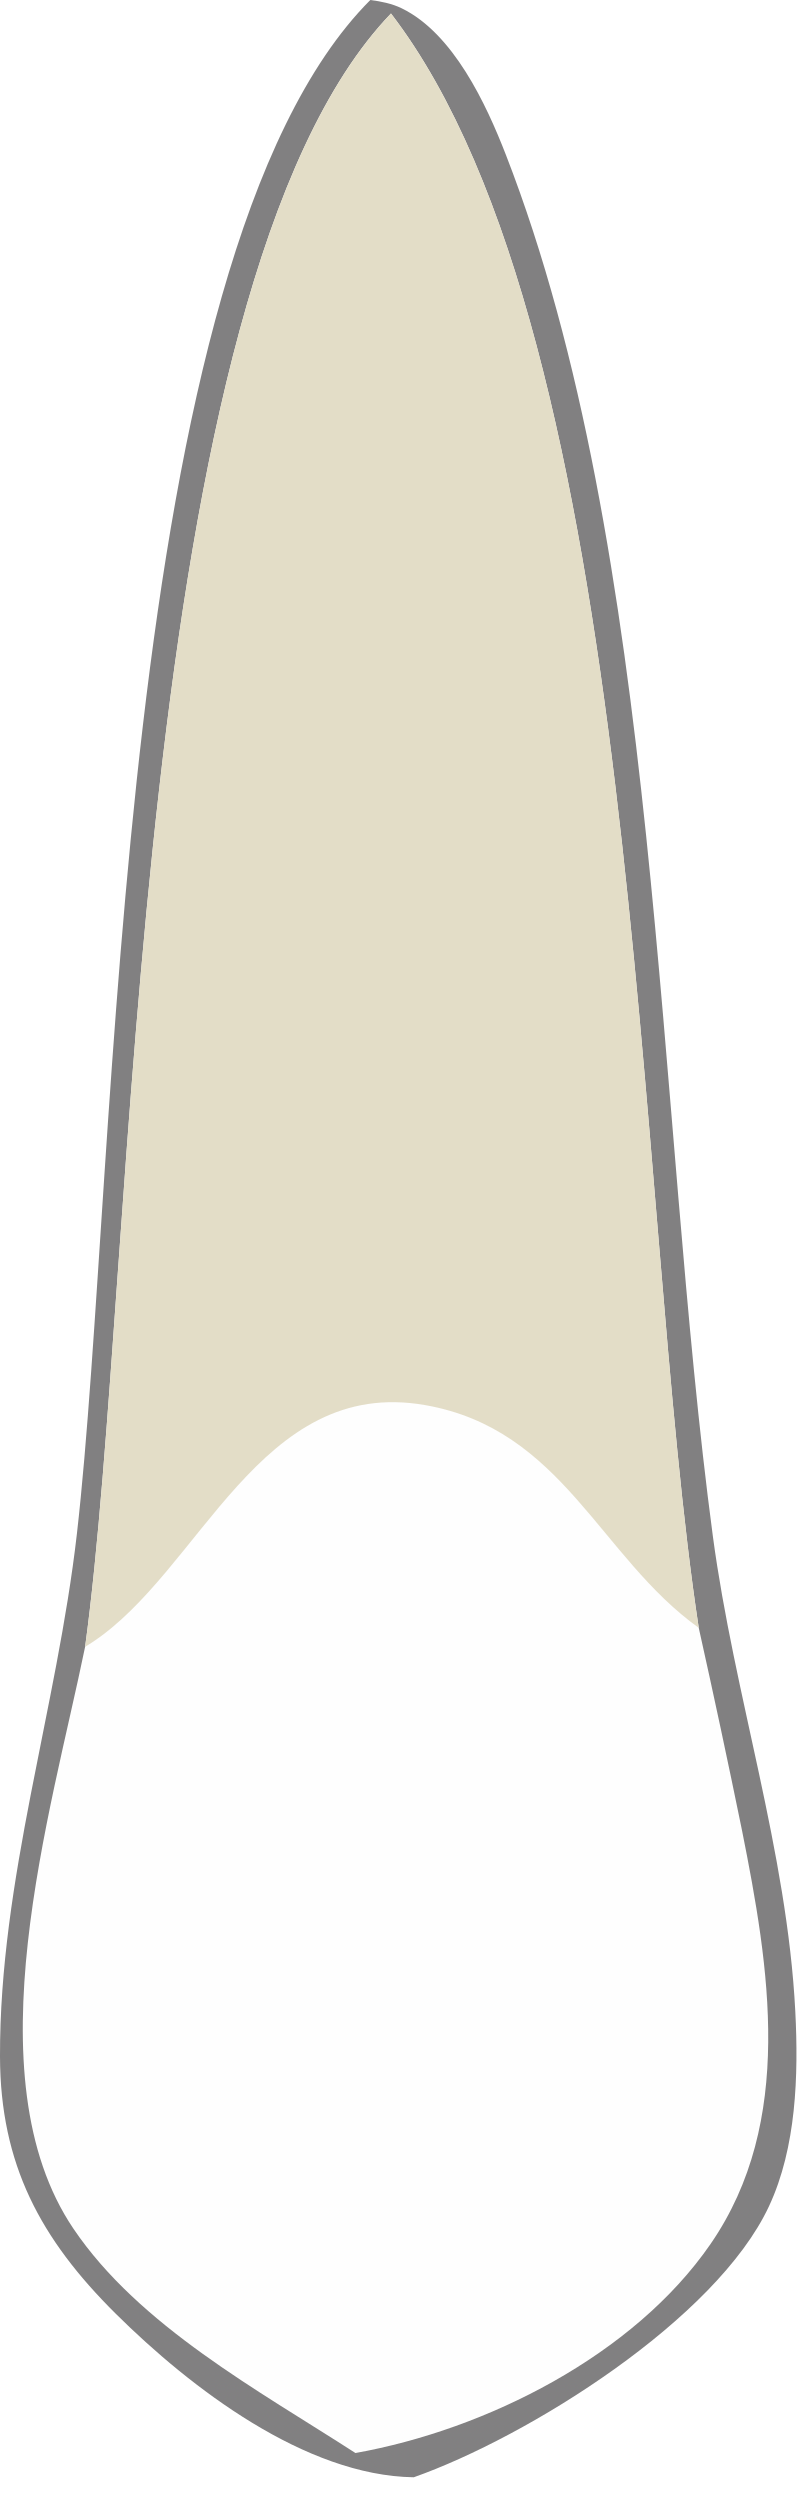
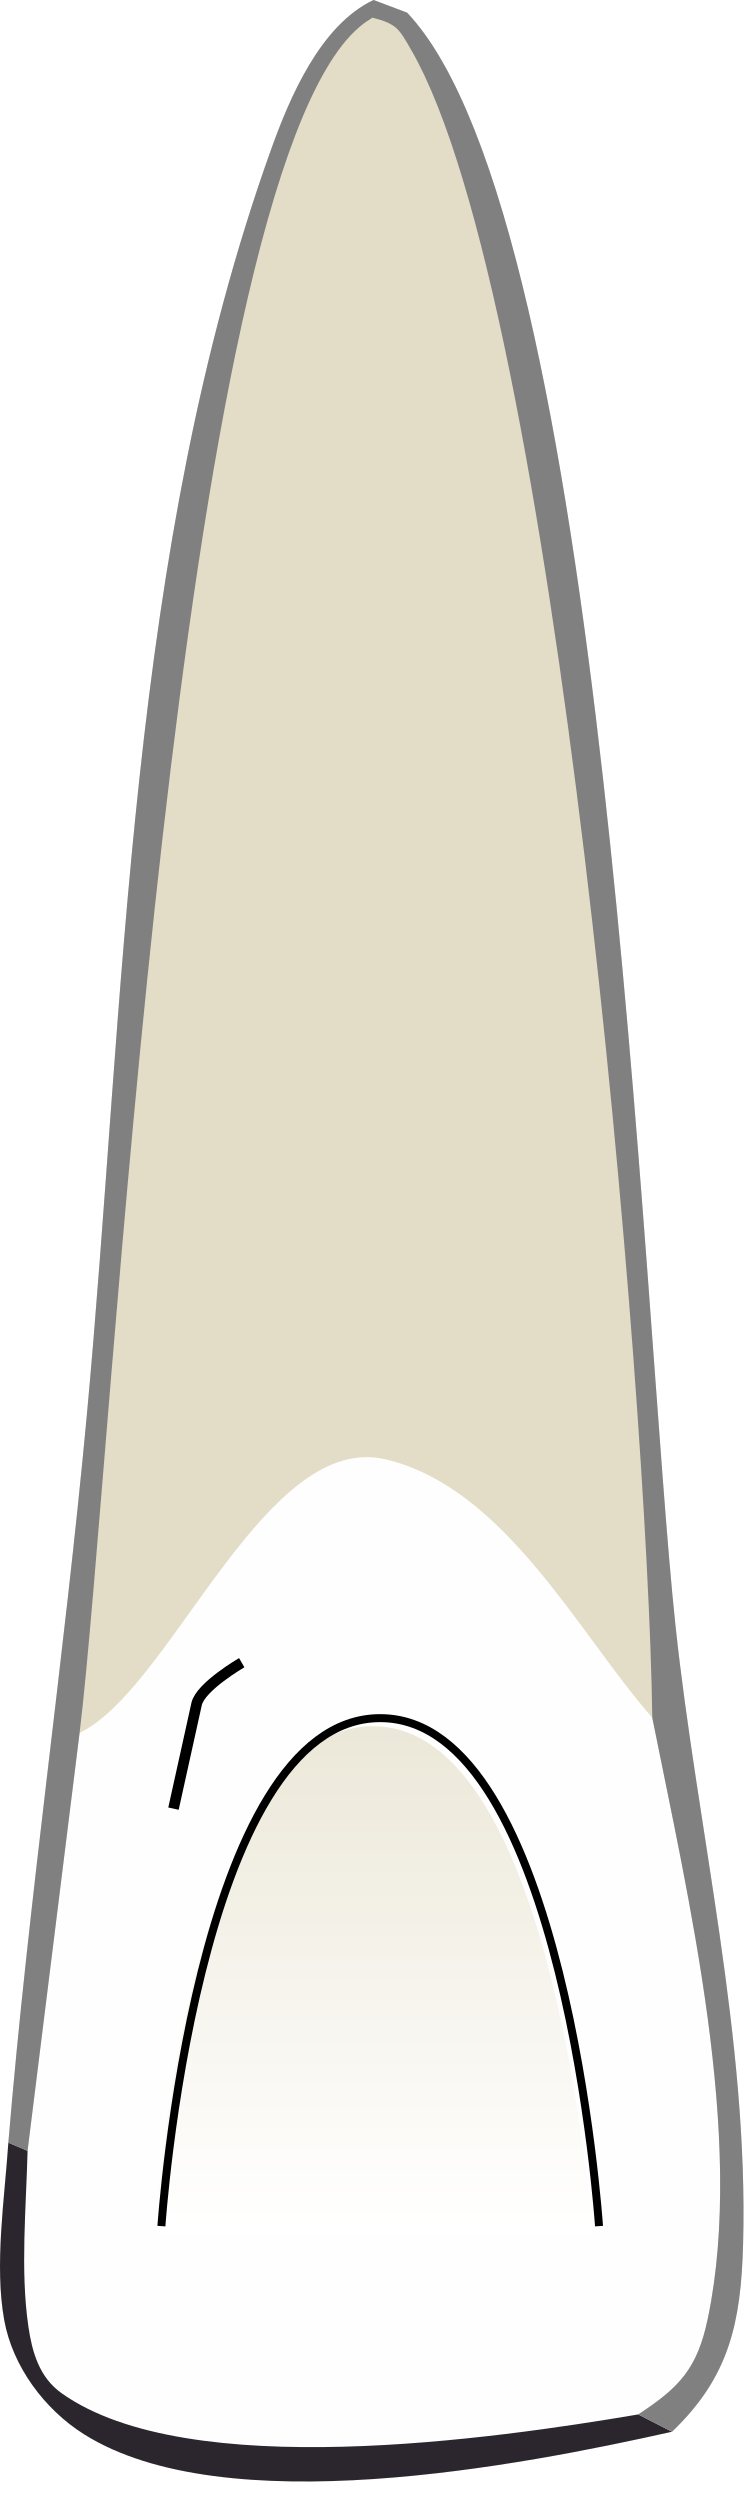
- <svg xmlns="http://www.w3.org/2000/svg" width="32" height="100" viewBox="0 0 32 100" fill="none">
-   <path d="M16.551 99.091C12.209 99.028 7.626 95.521 4.628 92.547C1.616 89.56 0.012 86.568 0 82.264C-0.019 75.194 2.277 68.338 3.076 61.352C4.776 46.493 4.515 10.327 14.813 6.10352e-05C15.243 0.057 15.675 0.141 16.069 0.333C18.13 1.336 19.446 4.162 20.231 6.181C26.423 22.098 26.245 44.455 28.514 61.446C29.362 67.797 31.482 74.045 31.812 80.457C31.943 83.008 31.855 85.905 30.76 88.249C28.64 92.79 21.12 97.475 16.551 99.091Z" fill="#818081" />
-   <path d="M27.95 65.114C28.55 67.806 29.126 70.503 29.678 73.205C30.771 78.681 31.805 84.851 28.422 89.76C25.353 94.214 19.456 97.184 14.218 98.121C10.354 95.623 5.567 93.04 2.937 89.147C-1.191 83.038 2.048 72.495 3.404 65.873C5.511 50.507 5.123 11.487 15.639 0.54C25.736 13.7 25.377 48.27 27.95 65.114Z" fill="#FEFEFE" />
-   <path d="M27.95 65.114C23.979 62.262 22.504 57.168 17.005 56.204C10.384 55.042 8.033 62.841 3.672 65.704C3.584 65.762 3.493 65.817 3.404 65.873C5.511 50.507 5.123 11.487 15.639 0.54C25.736 13.7 25.377 48.27 27.95 65.114Z" fill="#E3DDC7" />
+ <svg xmlns="http://www.w3.org/2000/svg" width="28" height="94" viewBox="0 0 28 94" fill="none">
+   <path d="M25.267 91.433C19.564 92.712 8.444 94.867 3.148 91.521C1.667 90.585 0.471 88.972 0.158 87.234C-0.215 85.164 0.172 82.665 0.314 80.564C1.072 71.451 2.41 62.391 3.258 53.284C4.725 37.529 4.792 20.711 10.18 5.655C10.889 3.675 12.035 0.954 14.044 4.57764e-05L15.307 0.475C22.777 8.362 24.136 49.31 25.397 61.111C26.215 68.771 28.152 76.675 27.94 84.385C27.86 87.323 27.427 89.372 25.267 91.433Z" fill="#E3DDC7" />
+   <path d="M25.268 91.433C19.564 92.712 8.445 94.867 3.148 91.521C1.667 90.585 0.472 88.972 0.158 87.234C-0.215 85.164 0.173 82.665 0.314 80.564L1.037 80.871L2.993 65.16C3.086 65.107 3.181 65.055 3.274 65.001C6.628 63.002 10.057 53.799 14.52 54.876C19.01 55.96 21.746 61.42 24.526 64.587C25.876 71.355 28.034 80.386 26.614 87.177C26.219 89.062 25.545 89.769 23.997 90.783L25.268 91.433Z" fill="#FEFEFE" />
+   <path d="M25.268 91.433C19.564 92.712 8.445 94.867 3.148 91.521C1.667 90.585 0.472 88.972 0.158 87.234C-0.215 85.164 0.173 82.665 0.314 80.564L1.037 80.871C0.985 82.993 0.761 85.358 1.064 87.455C1.206 88.438 1.476 89.387 2.315 89.984C7.075 93.373 18.603 91.695 23.997 90.783L25.268 91.433Z" fill="#2B262E" />
+   <path d="M25.267 91.433L23.996 90.783C25.545 89.769 26.219 89.062 26.613 87.177C28.033 80.386 25.876 71.355 24.526 64.587C24.359 52.269 20.91 11.299 15.459 1.875C15 1.082 14.93 0.905 14.005 0.664C13.803 0.796 13.704 0.852 13.507 1.021C6.552 6.968 4.239 55.042 2.992 65.16L1.036 80.871L0.314 80.564C1.072 71.451 2.41 62.391 3.258 53.284C4.725 37.529 4.792 20.711 10.18 5.655C10.889 3.675 12.035 0.954 14.044 0L15.307 0.475C22.777 8.362 24.136 49.31 25.397 61.111C26.215 68.771 28.152 76.675 27.94 84.385C27.86 87.323 27.427 89.372 25.267 91.433Z" fill="#818081" />
+   <path d="M14.023 64.905C7.084 64.904 5.796 84.005 5.796 84.005H14.023H22.25C22.25 84.005 20.963 64.905 14.023 64.905Z" fill="url(#paint0_linear_187_6566)" fill-opacity="0.7" />
+   <path d="M6.069 83.702C6.069 83.702 7.357 64.601 14.296 64.602C21.236 64.602 22.523 83.702 22.523 83.702" stroke="black" stroke-width="0.3" />
+   <path d="M9.089 62.517C9.089 62.517 7.537 63.417 7.392 64.073C7.247 64.728 6.523 68.005 6.523 68.005" stroke="black" stroke-width="0.4" />
+   <defs>
+     <linearGradient id="paint0_linear_187_6566" x1="14.023" y1="84.005" x2="14.023" y2="64.905" gradientUnits="userSpaceOnUse">
+       <stop stop-color="white" />
+       <stop offset="1" stop-color="#E3DDC7" />
+     </linearGradient>
+   </defs>
</svg>
